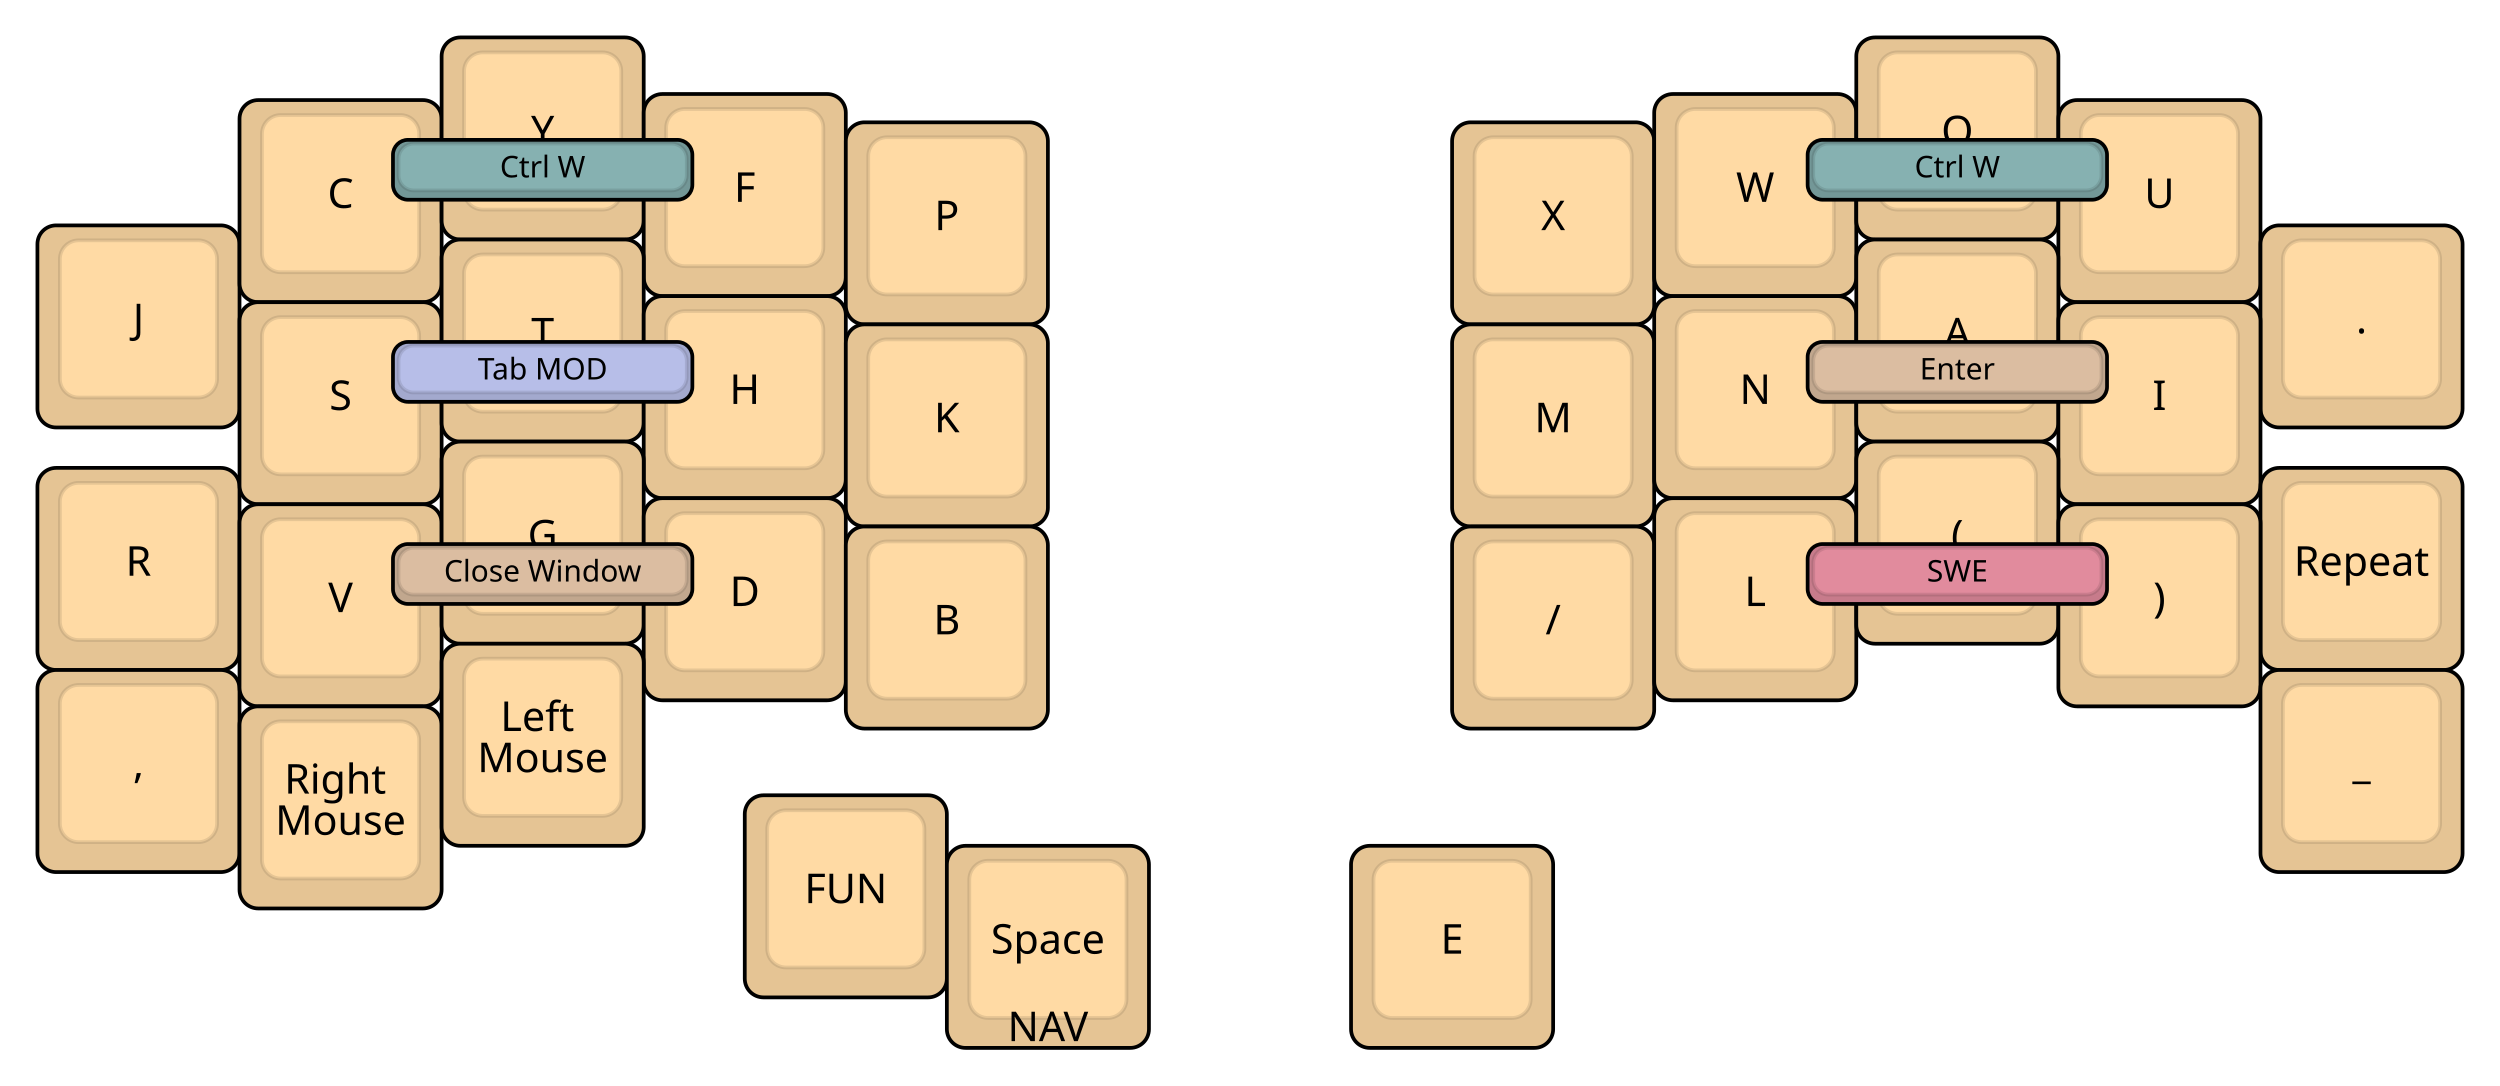
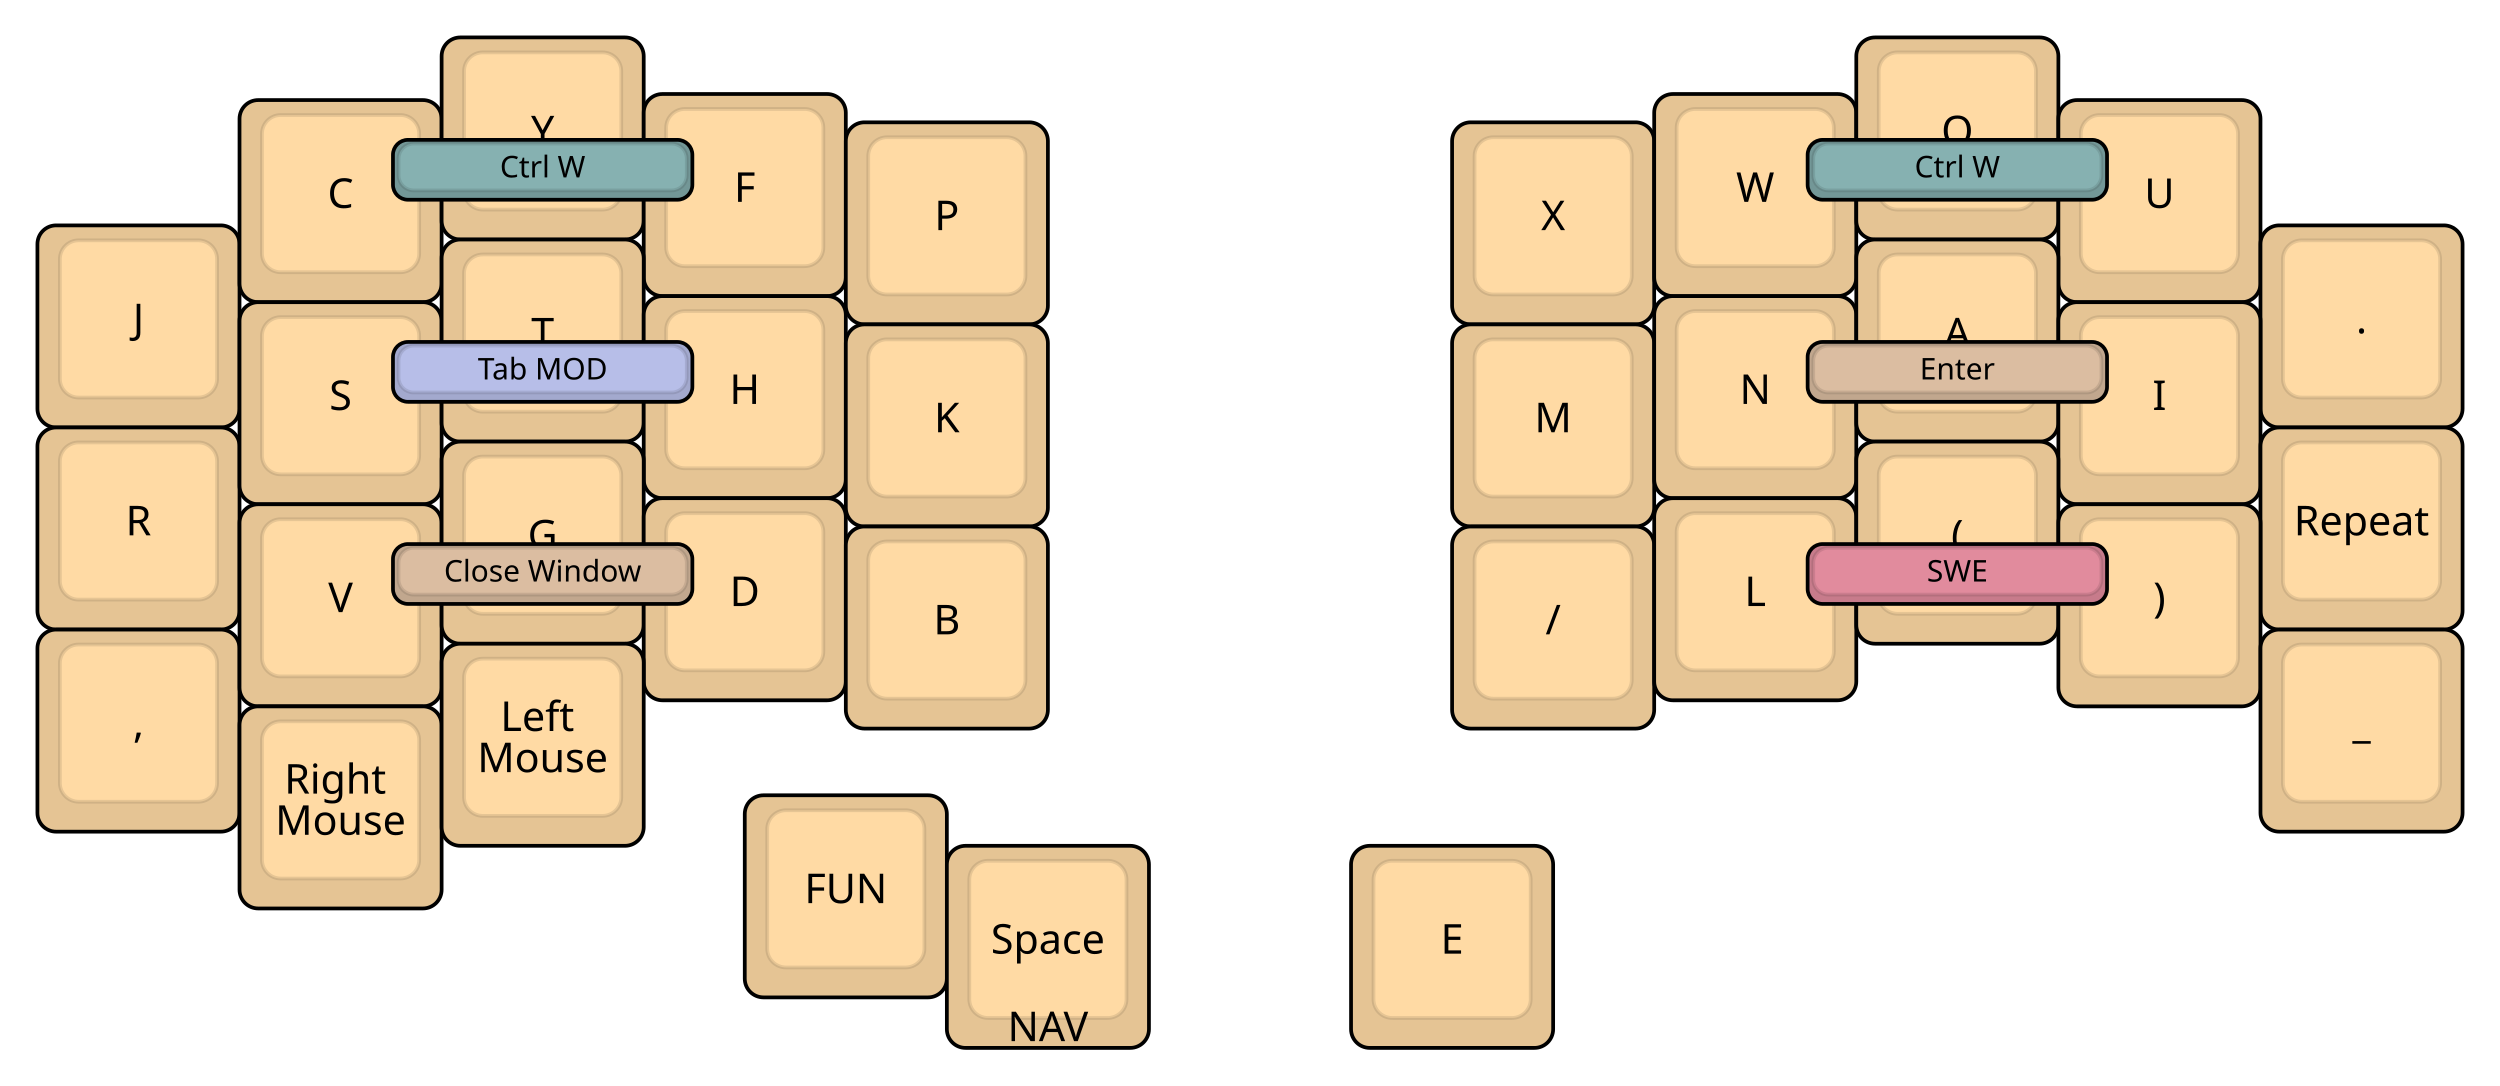
<svg xmlns="http://www.w3.org/2000/svg" width="668px" height="290x" viewBox="0 0 668 290">
  <style type="text/css">
    .keycap .border { stroke: black; stroke-width: 1; }
    .keycap .inner.border { stroke: rgba(0,0,0,.1); }
    .keycap { font-family: sans-serif; font-size: 11px}
    .combos .keycap { font-size: 8px}
  </style>
  <g class="keycap combo_background">
    <rect x="10" y="60.22" width="54" height="54" rx="5" fill="#e5c494" class="outer border" />
    <rect x="16" y="64.22" width="42" height="42" rx="5" fill="#ffdaa4" class="inner border" />
    <text x="37" y="85.22" text-anchor="middle" dominant-baseline="middle" class="main">
      <tspan x="37" dy="0">J</tspan>
    </text>
  </g>
  <g class="keycap combo_background">
    <rect x="64" y="26.74" width="54" height="54" rx="5" fill="#e5c494" class="outer border" />
    <rect x="70" y="30.74" width="42" height="42" rx="5" fill="#ffdaa4" class="inner border" />
    <text x="91" y="51.74" text-anchor="middle" dominant-baseline="middle" class="main">
      <tspan x="91" dy="0">C</tspan>
    </text>
  </g>
  <g class="keycap combo_background">
    <rect x="118" y="10" width="54" height="54" rx="5" fill="#e5c494" class="outer border" />
    <rect x="124" y="14" width="42" height="42" rx="5" fill="#ffdaa4" class="inner border" />
    <text x="145" y="35" text-anchor="middle" dominant-baseline="middle" class="main">
      <tspan x="145" dy="0">Y</tspan>
    </text>
  </g>
  <g class="keycap combo_background">
    <rect x="172" y="25.12" width="54" height="54" rx="5" fill="#e5c494" class="outer border" />
    <rect x="178" y="29.12" width="42" height="42" rx="5" fill="#ffdaa4" class="inner border" />
    <text x="199" y="50.12" text-anchor="middle" dominant-baseline="middle" class="main">
      <tspan x="199" dy="0">F</tspan>
    </text>
  </g>
  <g class="keycap combo_background">
    <rect x="226" y="32.68" width="54" height="54" rx="5" fill="#e5c494" class="outer border" />
    <rect x="232" y="36.68" width="42" height="42" rx="5" fill="#ffdaa4" class="inner border" />
    <text x="253" y="57.68" text-anchor="middle" dominant-baseline="middle" class="main">
      <tspan x="253" dy="0">P</tspan>
    </text>
  </g>
  <g class="keycap combo_background">
    <rect x="388" y="32.68" width="54" height="54" rx="5" fill="#e5c494" class="outer border" />
    <rect x="394" y="36.68" width="42" height="42" rx="5" fill="#ffdaa4" class="inner border" />
    <text x="415" y="57.68" text-anchor="middle" dominant-baseline="middle" class="main">
      <tspan x="415" dy="0">X</tspan>
    </text>
  </g>
  <g class="keycap combo_background">
    <rect x="442" y="25.12" width="54" height="54" rx="5" fill="#e5c494" class="outer border" />
    <rect x="448" y="29.12" width="42" height="42" rx="5" fill="#ffdaa4" class="inner border" />
    <text x="469" y="50.12" text-anchor="middle" dominant-baseline="middle" class="main">
      <tspan x="469" dy="0">W</tspan>
    </text>
  </g>
  <g class="keycap combo_background">
    <rect x="496" y="10" width="54" height="54" rx="5" fill="#e5c494" class="outer border" />
    <rect x="502" y="14" width="42" height="42" rx="5" fill="#ffdaa4" class="inner border" />
    <text x="523" y="35" text-anchor="middle" dominant-baseline="middle" class="main">
      <tspan x="523" dy="0">O</tspan>
    </text>
  </g>
  <g class="keycap combo_background">
    <rect x="550" y="26.74" width="54" height="54" rx="5" fill="#e5c494" class="outer border" />
    <rect x="556" y="30.74" width="42" height="42" rx="5" fill="#ffdaa4" class="inner border" />
    <text x="577" y="51.74" text-anchor="middle" dominant-baseline="middle" class="main">
      <tspan x="577" dy="0">U</tspan>
    </text>
  </g>
  <g class="keycap combo_background">
    <rect x="604" y="60.22" width="54" height="54" rx="5" fill="#e5c494" class="outer border" />
    <rect x="610" y="64.22" width="42" height="42" rx="5" fill="#ffdaa4" class="inner border" />
    <text x="631" y="85.22" text-anchor="middle" dominant-baseline="middle" class="main">
      <tspan x="631" dy="0">.</tspan>
    </text>
  </g>
  <g class="keycap combo_background">
-     <rect x="10" y="125.02" width="54" height="54" rx="5" fill="#e5c494" class="outer border" />
-     <rect x="16" y="129.02" width="42" height="42" rx="5" fill="#ffdaa4" class="inner border" />
-     <text x="37" y="150.02" text-anchor="middle" dominant-baseline="middle" class="main">
+     <rect x="10" y="114.22" width="54" height="54" rx="5" fill="#e5c494" class="outer border" />
+     <rect x="16" y="118.22" width="42" height="42" rx="5" fill="#ffdaa4" class="inner border" />
+     <text x="37" y="139.22" text-anchor="middle" dominant-baseline="middle" class="main">
      <tspan x="37" dy="0">R</tspan>
    </text>
  </g>
  <g class="keycap combo_background">
    <rect x="64" y="80.74" width="54" height="54" rx="5" fill="#e5c494" class="outer border" />
    <rect x="70" y="84.74" width="42" height="42" rx="5" fill="#ffdaa4" class="inner border" />
    <text x="91" y="105.74" text-anchor="middle" dominant-baseline="middle" class="main">
      <tspan x="91" dy="0">S</tspan>
    </text>
  </g>
  <g class="keycap combo_background">
    <rect x="118" y="64" width="54" height="54" rx="5" fill="#e5c494" class="outer border" />
    <rect x="124" y="68" width="42" height="42" rx="5" fill="#ffdaa4" class="inner border" />
    <text x="145" y="89" text-anchor="middle" dominant-baseline="middle" class="main">
      <tspan x="145" dy="0">T</tspan>
    </text>
  </g>
  <g class="keycap combo_background">
    <rect x="172" y="79.12" width="54" height="54" rx="5" fill="#e5c494" class="outer border" />
    <rect x="178" y="83.12" width="42" height="42" rx="5" fill="#ffdaa4" class="inner border" />
    <text x="199" y="104.12" text-anchor="middle" dominant-baseline="middle" class="main">
      <tspan x="199" dy="0">H</tspan>
    </text>
  </g>
  <g class="keycap combo_background">
    <rect x="226" y="86.68" width="54" height="54" rx="5" fill="#e5c494" class="outer border" />
    <rect x="232" y="90.68" width="42" height="42" rx="5" fill="#ffdaa4" class="inner border" />
    <text x="253" y="111.68" text-anchor="middle" dominant-baseline="middle" class="main">
      <tspan x="253" dy="0">K</tspan>
    </text>
  </g>
  <g class="keycap combo_background">
    <rect x="388" y="86.68" width="54" height="54" rx="5" fill="#e5c494" class="outer border" />
    <rect x="394" y="90.68" width="42" height="42" rx="5" fill="#ffdaa4" class="inner border" />
    <text x="415" y="111.68" text-anchor="middle" dominant-baseline="middle" class="main">
      <tspan x="415" dy="0">M</tspan>
    </text>
  </g>
  <g class="keycap combo_background">
    <rect x="442" y="79.12" width="54" height="54" rx="5" fill="#e5c494" class="outer border" />
    <rect x="448" y="83.12" width="42" height="42" rx="5" fill="#ffdaa4" class="inner border" />
    <text x="469" y="104.12" text-anchor="middle" dominant-baseline="middle" class="main">
      <tspan x="469" dy="0">N</tspan>
    </text>
  </g>
  <g class="keycap combo_background">
    <rect x="496" y="64" width="54" height="54" rx="5" fill="#e5c494" class="outer border" />
    <rect x="502" y="68" width="42" height="42" rx="5" fill="#ffdaa4" class="inner border" />
    <text x="523" y="89" text-anchor="middle" dominant-baseline="middle" class="main">
      <tspan x="523" dy="0">A</tspan>
    </text>
  </g>
  <g class="keycap combo_background">
    <rect x="550" y="80.74" width="54" height="54" rx="5" fill="#e5c494" class="outer border" />
    <rect x="556" y="84.74" width="42" height="42" rx="5" fill="#ffdaa4" class="inner border" />
    <text x="577" y="105.74" text-anchor="middle" dominant-baseline="middle" class="main">
      <tspan x="577" dy="0">I</tspan>
    </text>
  </g>
  <g class="keycap combo_background">
-     <rect x="604" y="125.02" width="54" height="54" rx="5" fill="#e5c494" class="outer border" />
-     <rect x="610" y="129.02" width="42" height="42" rx="5" fill="#ffdaa4" class="inner border" />
-     <text x="631" y="150.02" text-anchor="middle" dominant-baseline="middle" class="main">
+     <rect x="604" y="114.22" width="54" height="54" rx="5" fill="#e5c494" class="outer border" />
+     <rect x="610" y="118.22" width="42" height="42" rx="5" fill="#ffdaa4" class="inner border" />
+     <text x="631" y="139.22" text-anchor="middle" dominant-baseline="middle" class="main">
      <tspan x="631" dy="0">Repeat</tspan>
    </text>
  </g>
  <g class="keycap combo_background">
-     <rect x="10" y="179.02" width="54" height="54" rx="5" fill="#e5c494" class="outer border" />
-     <rect x="16" y="183.02" width="42" height="42" rx="5" fill="#ffdaa4" class="inner border" />
-     <text x="37" y="204.02" text-anchor="middle" dominant-baseline="middle" class="main">
+     <rect x="10" y="168.22" width="54" height="54" rx="5" fill="#e5c494" class="outer border" />
+     <rect x="16" y="172.22" width="42" height="42" rx="5" fill="#ffdaa4" class="inner border" />
+     <text x="37" y="193.22" text-anchor="middle" dominant-baseline="middle" class="main">
      <tspan x="37" dy="0">,</tspan>
    </text>
  </g>
  <g class="keycap combo_background">
    <rect x="64" y="134.74" width="54" height="54" rx="5" fill="#e5c494" class="outer border" />
    <rect x="70" y="138.74" width="42" height="42" rx="5" fill="#ffdaa4" class="inner border" />
    <text x="91" y="159.74" text-anchor="middle" dominant-baseline="middle" class="main">
      <tspan x="91" dy="0">V</tspan>
    </text>
  </g>
  <g class="keycap combo_background">
    <rect x="118" y="118" width="54" height="54" rx="5" fill="#e5c494" class="outer border" />
    <rect x="124" y="122" width="42" height="42" rx="5" fill="#ffdaa4" class="inner border" />
    <text x="145" y="143" text-anchor="middle" dominant-baseline="middle" class="main">
      <tspan x="145" dy="0">G</tspan>
    </text>
  </g>
  <g class="keycap combo_background">
    <rect x="172" y="133.12" width="54" height="54" rx="5" fill="#e5c494" class="outer border" />
    <rect x="178" y="137.12" width="42" height="42" rx="5" fill="#ffdaa4" class="inner border" />
    <text x="199" y="158.12" text-anchor="middle" dominant-baseline="middle" class="main">
      <tspan x="199" dy="0">D</tspan>
    </text>
  </g>
  <g class="keycap combo_background">
    <rect x="226" y="140.68" width="54" height="54" rx="5" fill="#e5c494" class="outer border" />
    <rect x="232" y="144.68" width="42" height="42" rx="5" fill="#ffdaa4" class="inner border" />
    <text x="253" y="165.68" text-anchor="middle" dominant-baseline="middle" class="main">
      <tspan x="253" dy="0">B</tspan>
    </text>
  </g>
  <g class="keycap combo_background">
    <rect x="388" y="140.68" width="54" height="54" rx="5" fill="#e5c494" class="outer border" />
    <rect x="394" y="144.68" width="42" height="42" rx="5" fill="#ffdaa4" class="inner border" />
    <text x="415" y="165.68" text-anchor="middle" dominant-baseline="middle" class="main">
      <tspan x="415" dy="0">/</tspan>
    </text>
  </g>
  <g class="keycap combo_background">
    <rect x="442" y="133.12" width="54" height="54" rx="5" fill="#e5c494" class="outer border" />
    <rect x="448" y="137.12" width="42" height="42" rx="5" fill="#ffdaa4" class="inner border" />
    <text x="469" y="158.12" text-anchor="middle" dominant-baseline="middle" class="main">
      <tspan x="469" dy="0">L</tspan>
    </text>
  </g>
  <g class="keycap combo_background">
    <rect x="496" y="118" width="54" height="54" rx="5" fill="#e5c494" class="outer border" />
    <rect x="502" y="122" width="42" height="42" rx="5" fill="#ffdaa4" class="inner border" />
    <text x="523" y="143" text-anchor="middle" dominant-baseline="middle" class="main">
      <tspan x="523" dy="0">(</tspan>
    </text>
  </g>
  <g class="keycap combo_background">
    <rect x="550" y="134.74" width="54" height="54" rx="5" fill="#e5c494" class="outer border" />
    <rect x="556" y="138.74" width="42" height="42" rx="5" fill="#ffdaa4" class="inner border" />
    <text x="577" y="159.74" text-anchor="middle" dominant-baseline="middle" class="main">
      <tspan x="577" dy="0">)</tspan>
    </text>
  </g>
  <g class="keycap combo_background">
-     <rect x="604" y="179.02" width="54" height="54" rx="5" fill="#e5c494" class="outer border" />
-     <rect x="610" y="183.02" width="42" height="42" rx="5" fill="#ffdaa4" class="inner border" />
-     <text x="631" y="204.02" text-anchor="middle" dominant-baseline="middle" class="main">
+     <rect x="604" y="168.22" width="54" height="54" rx="5" fill="#e5c494" class="outer border" />
+     <rect x="610" y="172.22" width="42" height="42" rx="5" fill="#ffdaa4" class="inner border" />
+     <text x="631" y="193.22" text-anchor="middle" dominant-baseline="middle" class="main">
      <tspan x="631" dy="0">_</tspan>
    </text>
  </g>
  <g class="keycap combo_background">
    <rect x="64" y="188.74" width="54" height="54" rx="5" fill="#e5c494" class="outer border" />
    <rect x="70" y="192.74" width="42" height="42" rx="5" fill="#ffdaa4" class="inner border" />
    <text x="91" y="208.24" text-anchor="middle" dominant-baseline="middle" class="main">
      <tspan x="91" dy="0">Right</tspan>
      <tspan x="91" dy="11">Mouse</tspan>
    </text>
  </g>
  <g class="keycap combo_background">
    <rect x="118" y="172" width="54" height="54" rx="5" fill="#e5c494" class="outer border" />
    <rect x="124" y="176" width="42" height="42" rx="5" fill="#ffdaa4" class="inner border" />
    <text x="145" y="191.5" text-anchor="middle" dominant-baseline="middle" class="main">
      <tspan x="145" dy="0">Left</tspan>
      <tspan x="145" dy="11">Mouse</tspan>
    </text>
  </g>
  <g class="keycap combo_background">
    <rect x="199" y="212.5" width="54" height="54" rx="5" fill="#e5c494" class="outer border" />
    <rect x="205" y="216.5" width="42" height="42" rx="5" fill="#ffdaa4" class="inner border" />
    <text x="226" y="237.5" text-anchor="middle" dominant-baseline="middle" class="main">
      <tspan x="226" dy="0">FUN</tspan>
    </text>
  </g>
  <g class="keycap combo_background">
    <rect x="253" y="226" width="54" height="54" rx="5" fill="#e5c494" class="outer border" />
    <rect x="259" y="230" width="42" height="42" rx="5" fill="#ffdaa4" class="inner border" />
    <text x="280" y="251" text-anchor="middle" dominant-baseline="middle" class="main">
      <tspan x="280" dy="0">Space</tspan>
    </text>
    <text x="280" y="278.2" text-anchor="middle" class="sub">NAV</text>
  </g>
  <g class="keycap combo_background">
    <rect x="361" y="226" width="54" height="54" rx="5" fill="#e5c494" class="outer border" />
    <rect x="367" y="230" width="42" height="42" rx="5" fill="#ffdaa4" class="inner border" />
    <text x="388" y="251" text-anchor="middle" dominant-baseline="middle" class="main">
      <tspan x="388" dy="0">E</tspan>
    </text>
  </g>
  <g class="combos">
    <g class="keycap mod_implicit">
      <rect x="105" y="37.37" width="80" height="16" rx="4" fill="#739797" class="outer border" />
      <rect x="106.5" y="38.37" width="77" height="12.5" rx="4" fill="#86b1b1" class="inner border" />
      <text x="145" y="44.62" text-anchor="middle" dominant-baseline="middle" class="main">
        <tspan x="145" dy="0">Ctrl W</tspan>
      </text>
    </g>
    <g class="keycap mod_implicit">
      <rect x="483" y="37.37" width="80" height="16" rx="4" fill="#739797" class="outer border" />
      <rect x="484.5" y="38.37" width="77" height="12.5" rx="4" fill="#86b1b1" class="inner border" />
      <text x="523" y="44.62" text-anchor="middle" dominant-baseline="middle" class="main">
        <tspan x="523" dy="0">Ctrl W</tspan>
      </text>
    </g>
    <g class="keycap layer_down">
      <rect x="105" y="91.37" width="80" height="16" rx="4" fill="#a3a9ce" class="outer border" />
      <rect x="106.5" y="92.37" width="77" height="12.5" rx="4" fill="#b7bee8" class="inner border" />
      <text x="145" y="98.62" text-anchor="middle" dominant-baseline="middle" class="main">
        <tspan x="145" dy="0">Tab MOD</tspan>
      </text>
    </g>
    <g class="keycap default">
      <rect x="483" y="91.37" width="80" height="16" rx="4" fill="#c1a78e" class="outer border" />
      <rect x="484.5" y="92.37" width="77" height="12.5" rx="4" fill="#dbbda1" class="inner border" />
      <text x="523" y="98.62" text-anchor="middle" dominant-baseline="middle" class="main">
        <tspan x="523" dy="0">Enter</tspan>
      </text>
    </g>
    <g class="keycap default">
      <rect x="105" y="145.37" width="80" height="16" rx="4" fill="#c1a78e" class="outer border" />
      <rect x="106.5" y="146.37" width="77" height="12.5" rx="4" fill="#dbbda1" class="inner border" />
      <text x="145" y="152.62" text-anchor="middle" dominant-baseline="middle" class="main">
        <tspan x="145" dy="0">Close Window</tspan>
      </text>
    </g>
    <g class="keycap layer_toggle">
      <rect x="483" y="145.37" width="80" height="16" rx="4" fill="#c77b8b" class="outer border" />
      <rect x="484.5" y="146.37" width="77" height="12.5" rx="4" fill="#e18b9d" class="inner border" />
      <text x="523" y="152.62" text-anchor="middle" dominant-baseline="middle" class="main">
        <tspan x="523" dy="0">SWE</tspan>
      </text>
    </g>
  </g>
</svg>
